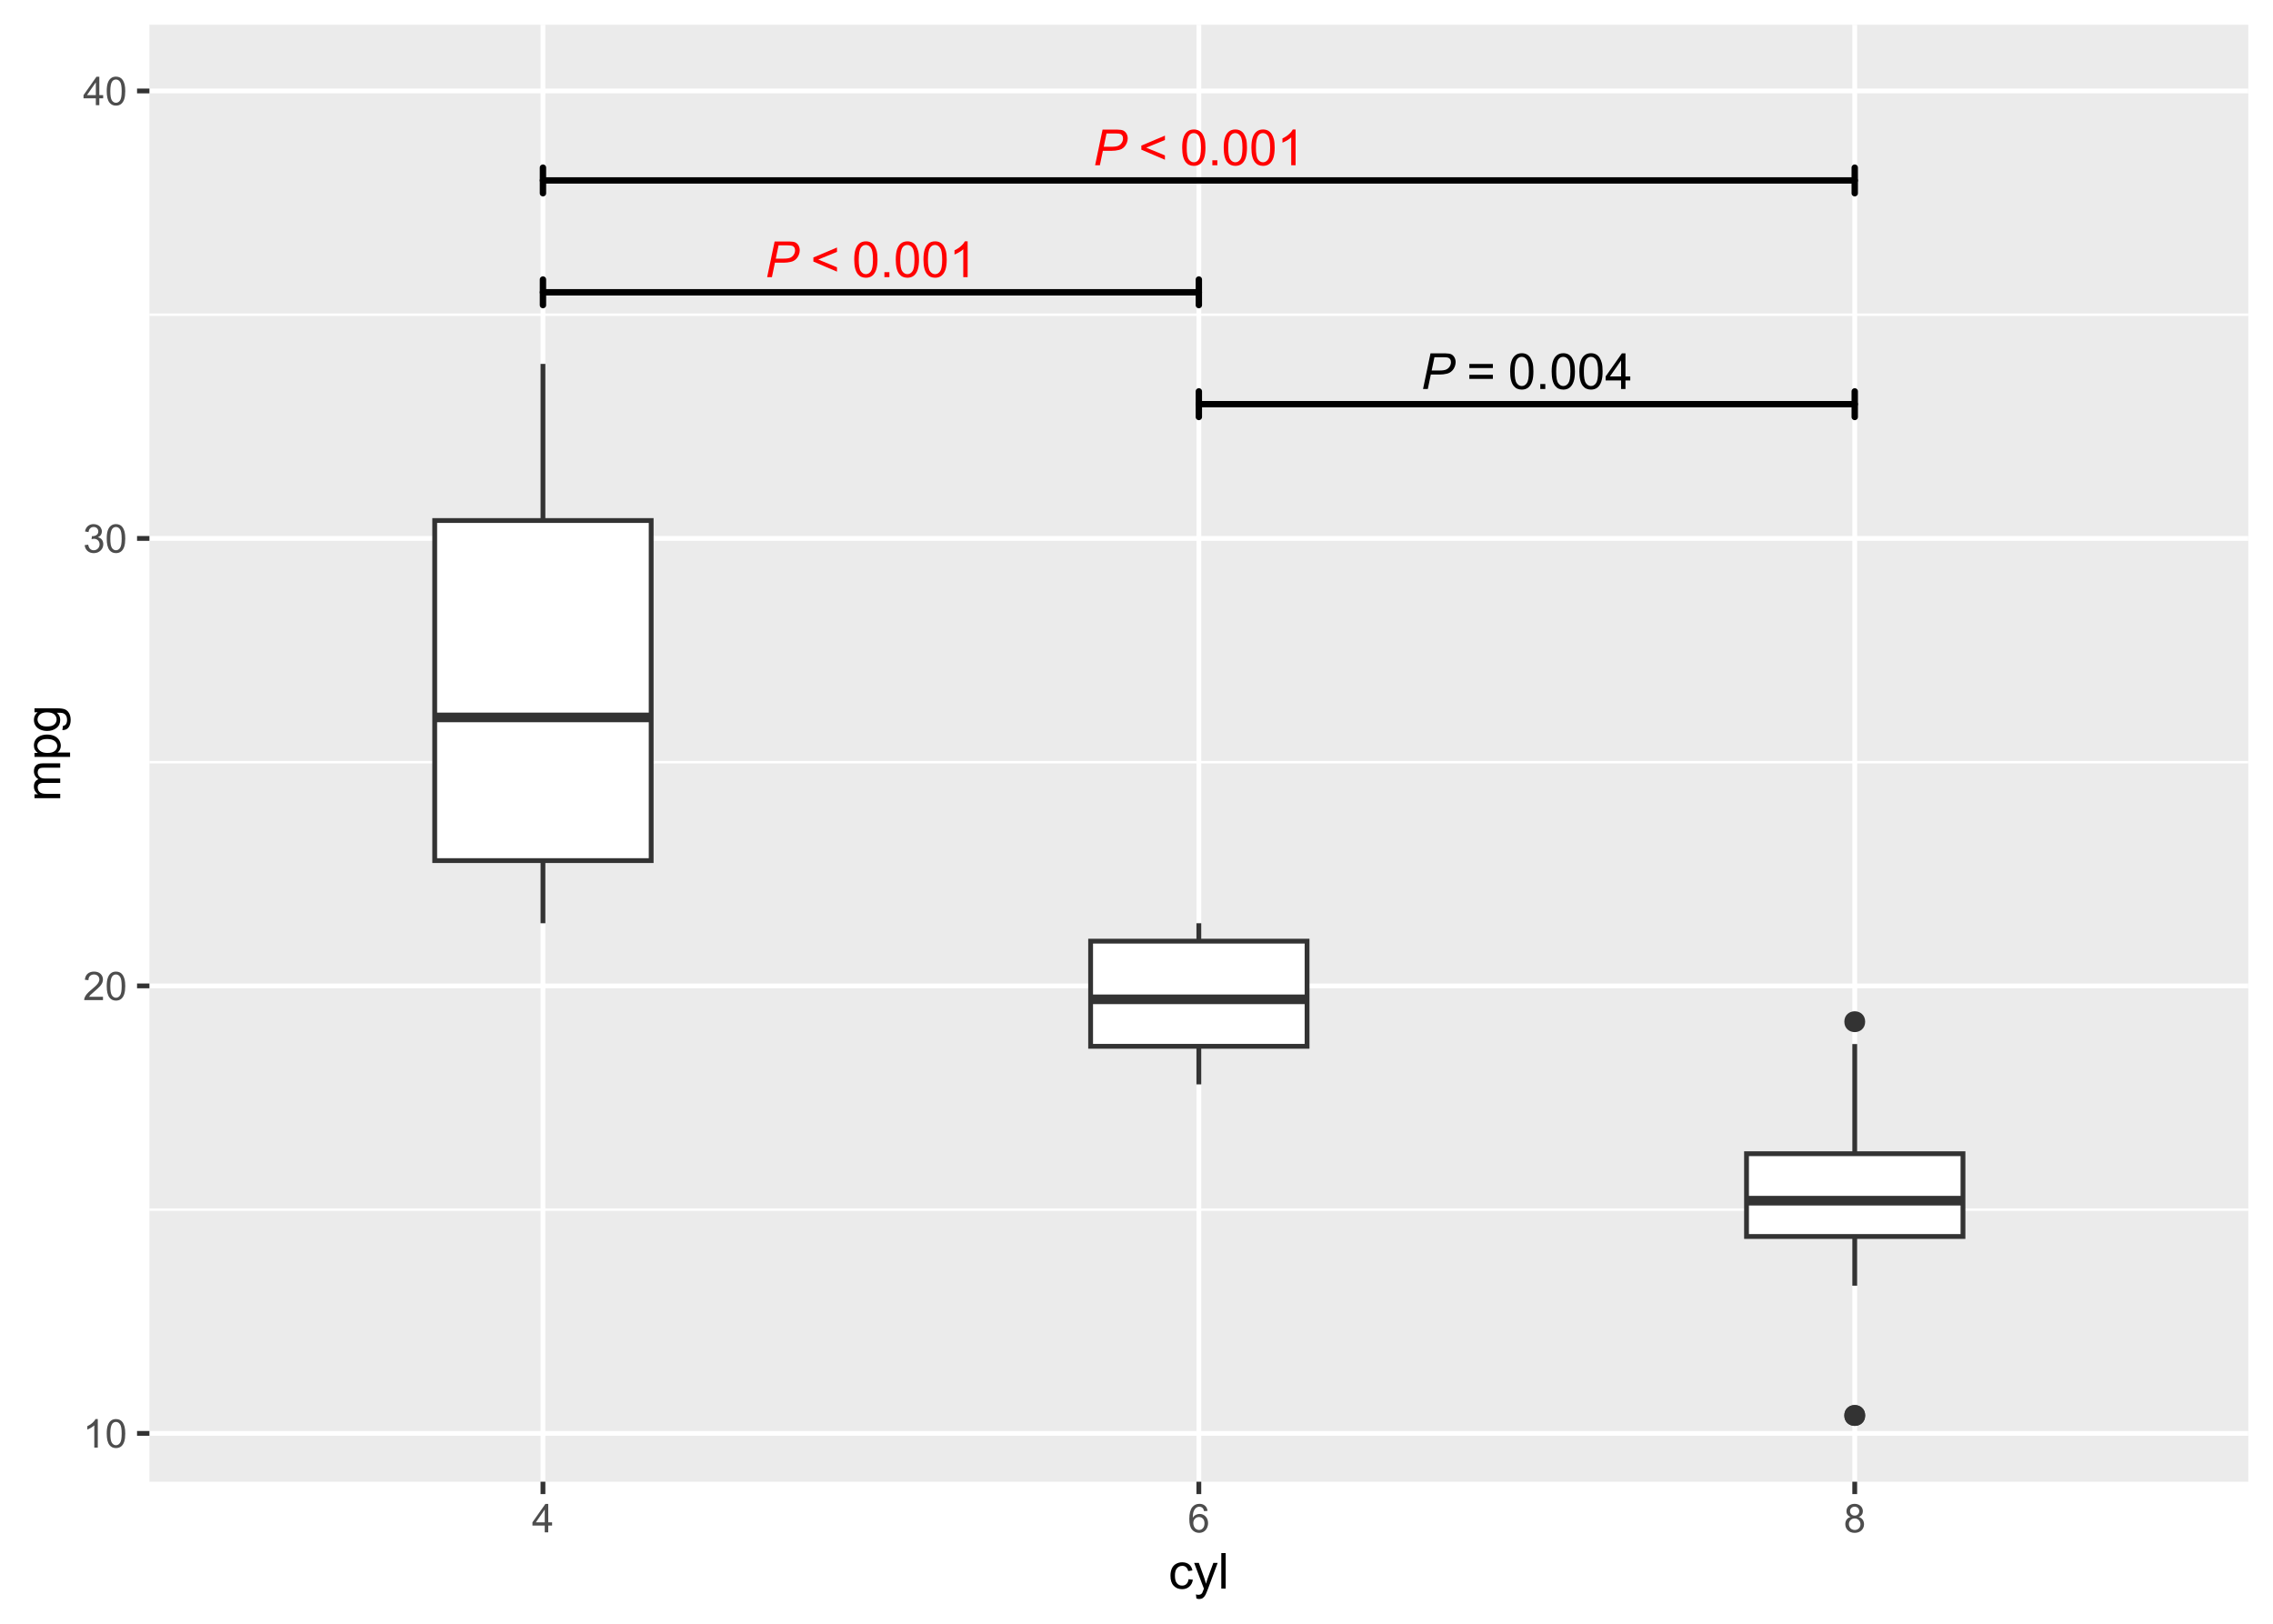
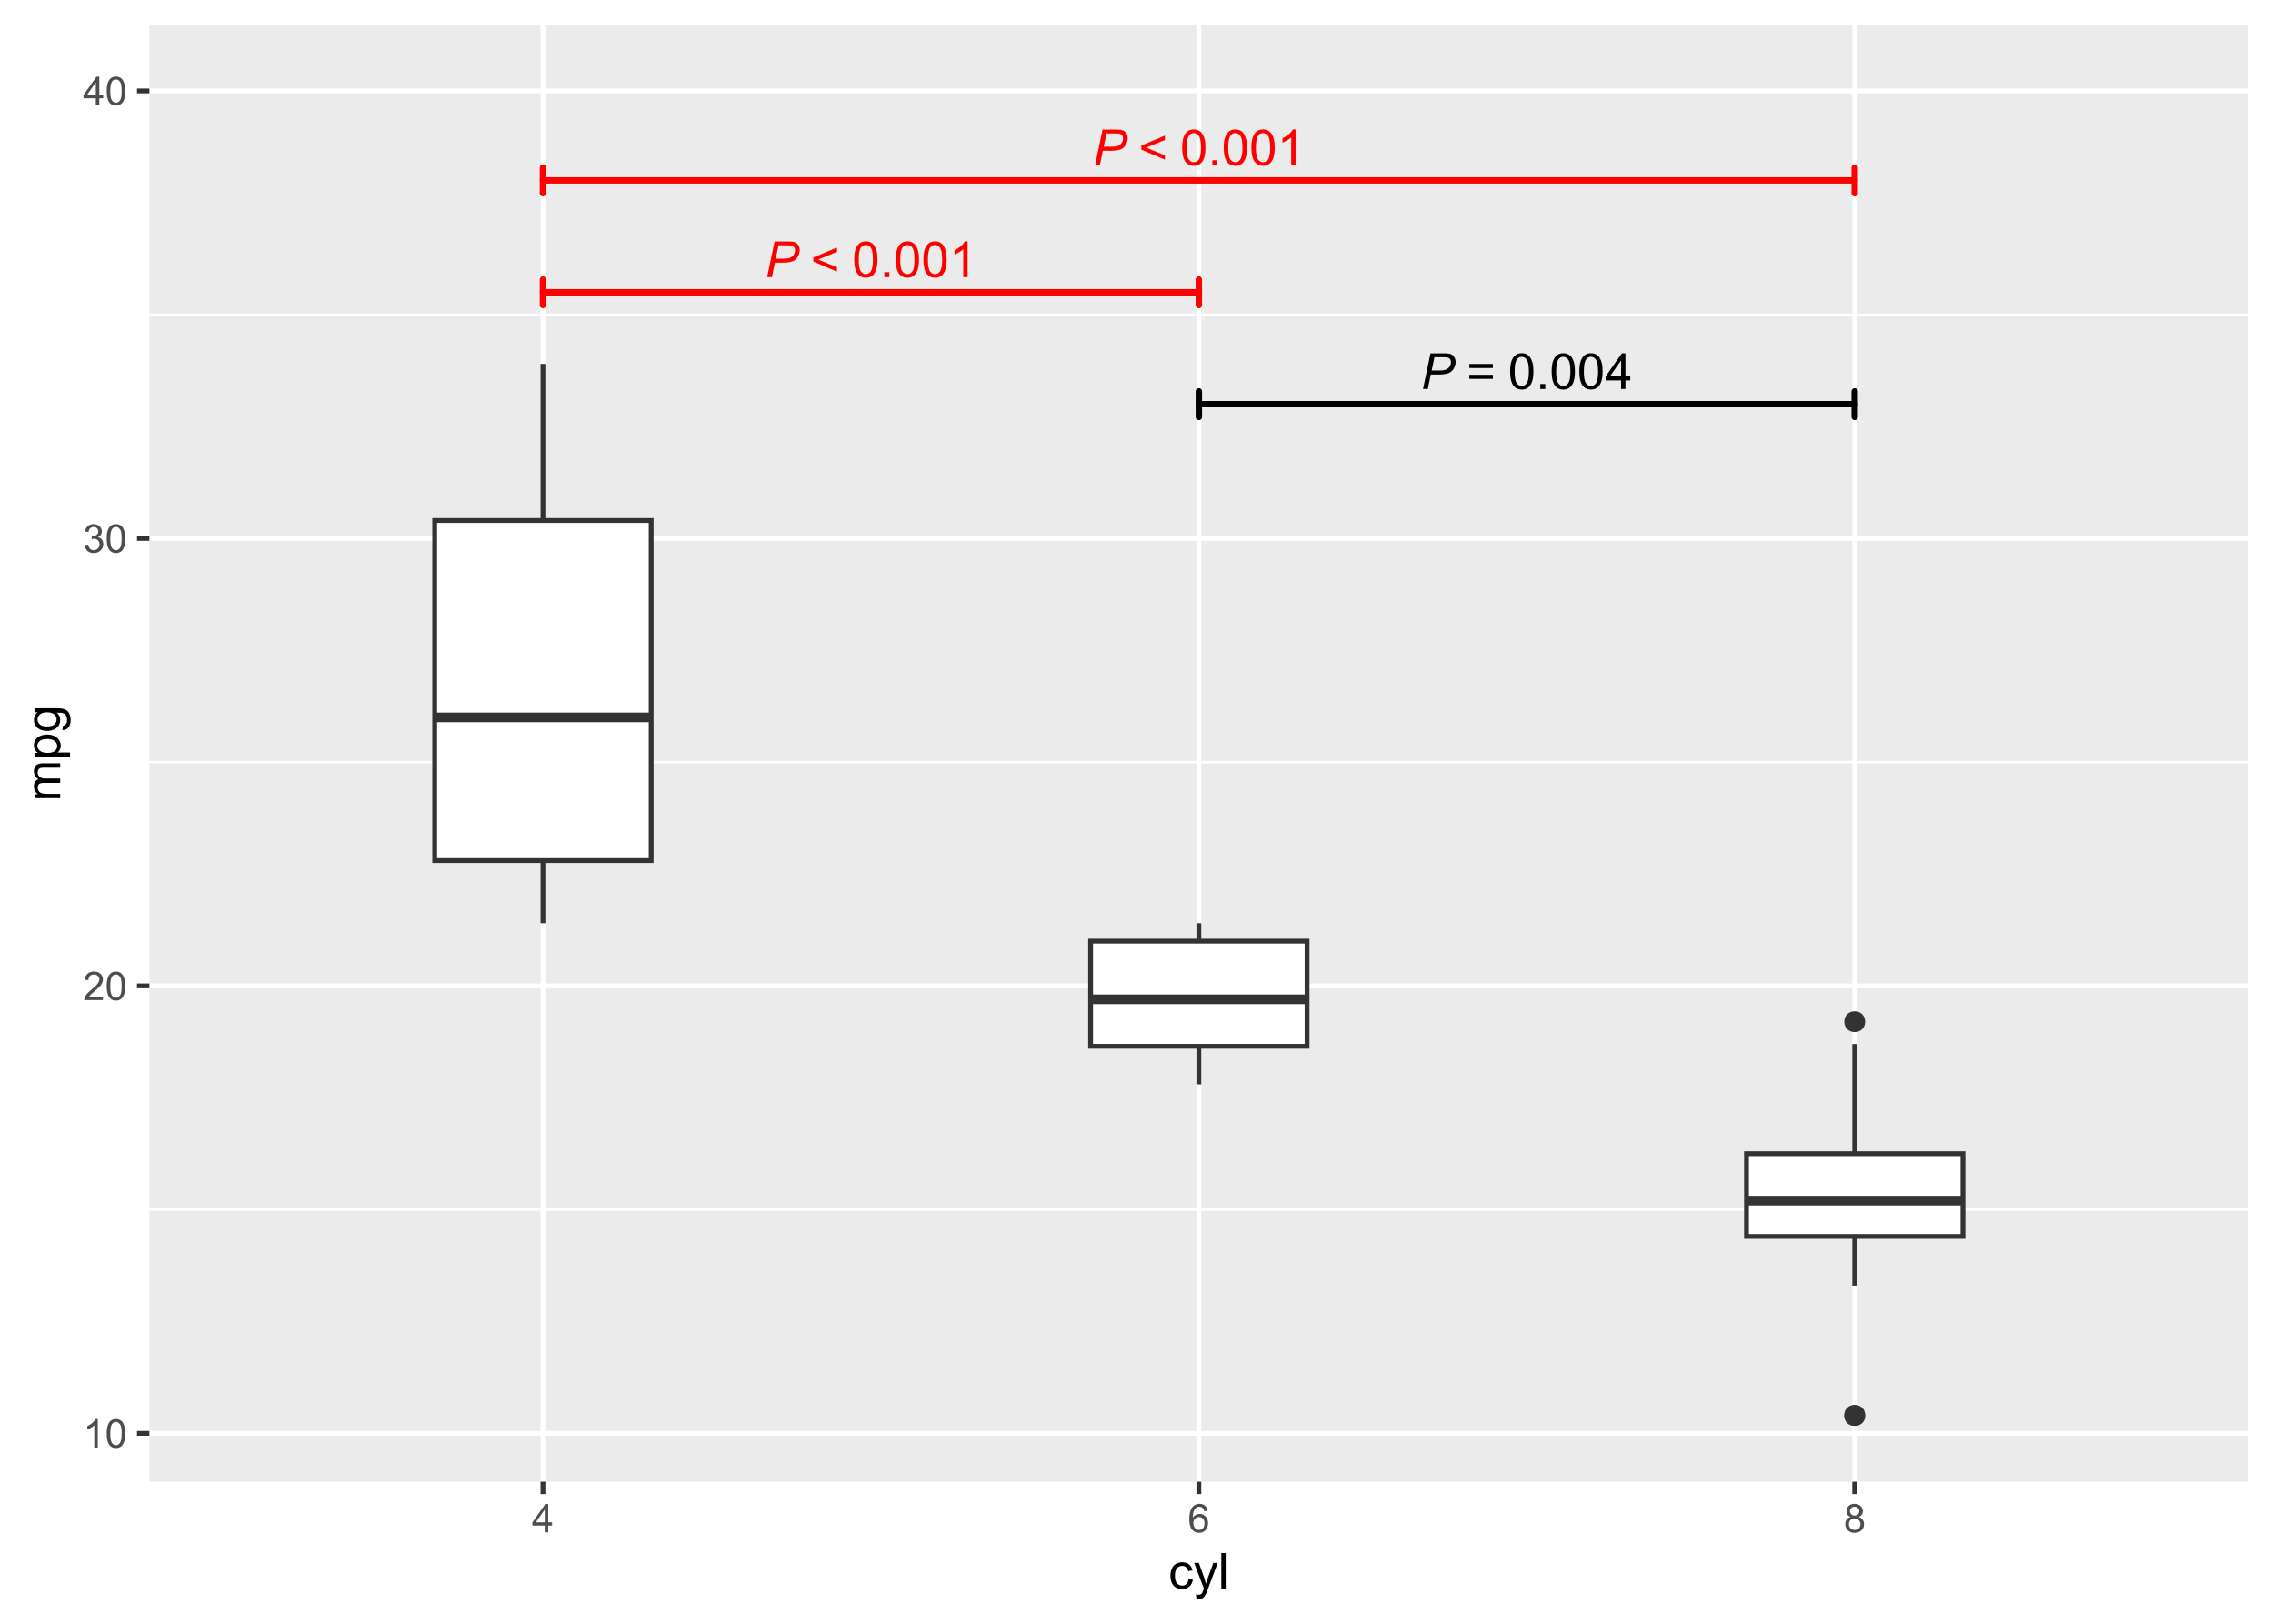
<svg xmlns="http://www.w3.org/2000/svg" xmlns:xlink="http://www.w3.org/1999/xlink" width="504pt" height="360pt" viewBox="0 0 504 360" version="1.1">
  <defs>
    <g>
      <symbol overflow="visible" id="glyph0-0">
        <path style="stroke:none;" d="M 1.379 0 L 1.379 -6.898 L 6.898 -6.898 L 6.898 0 Z M 1.551 -0.172 L 6.727 -0.172 L 6.727 -6.727 L 1.551 -6.727 Z M 1.551 -0.172 " />
      </symbol>
      <symbol overflow="visible" id="glyph0-1">
        <path style="stroke:none;" d="M 0.473 0 L 2.129 -7.902 L 5.43 -7.902 C 5.996 -7.898 6.422 -7.832 6.711 -7.703 C 6.992 -7.57 7.23 -7.348 7.422 -7.031 C 7.605 -6.711 7.699 -6.352 7.703 -5.961 C 7.699 -5.633 7.633 -5.301 7.504 -4.965 C 7.367 -4.621 7.199 -4.344 7 -4.129 C 6.793 -3.906 6.586 -3.742 6.383 -3.633 C 6.172 -3.52 5.949 -3.438 5.715 -3.387 C 5.203 -3.266 4.691 -3.203 4.176 -3.207 L 2.199 -3.207 L 1.531 0 Z M 2.387 -4.102 L 4.129 -4.102 C 4.801 -4.102 5.297 -4.172 5.613 -4.32 C 5.93 -4.461 6.184 -4.684 6.375 -4.984 C 6.566 -5.281 6.66 -5.598 6.664 -5.934 C 6.66 -6.191 6.609 -6.402 6.512 -6.566 C 6.406 -6.727 6.266 -6.848 6.086 -6.93 C 5.902 -7.004 5.551 -7.043 5.031 -7.047 L 3.004 -7.047 Z M 2.387 -4.102 " />
      </symbol>
      <symbol overflow="visible" id="glyph1-0">
        <path style="stroke:none;" d="M 0.555 0 L 0.555 -6.898 L 6.074 -6.898 L 6.074 0 Z M 0.727 -0.172 L 5.902 -0.172 L 5.902 -6.727 L 0.727 -6.727 Z M 0.727 -0.172 " />
      </symbol>
      <symbol overflow="visible" id="glyph1-1">
        <path style="stroke:none;" d="" />
      </symbol>
      <symbol overflow="visible" id="glyph2-0">
        <path style="stroke:none;" d="M 1.379 0 L 1.379 -6.898 L 6.898 -6.898 L 6.898 0 Z M 1.551 -0.172 L 6.727 -0.172 L 6.727 -6.727 L 1.551 -6.727 Z M 1.551 -0.172 " />
      </symbol>
      <symbol overflow="visible" id="glyph2-1">
        <path style="stroke:none;" d="M 0.605 -3.457 L 0.605 -4.359 L 5.836 -6.57 L 5.836 -5.605 L 1.688 -3.902 L 5.836 -2.184 L 5.836 -1.219 Z M 0.605 -3.457 " />
      </symbol>
      <symbol overflow="visible" id="glyph2-2">
        <path style="stroke:none;" d="M 0.457 -3.898 C 0.457 -4.828 0.551 -5.582 0.746 -6.152 C 0.934 -6.723 1.219 -7.16 1.602 -7.469 C 1.977 -7.777 2.457 -7.934 3.035 -7.934 C 3.457 -7.934 3.828 -7.848 4.148 -7.676 C 4.469 -7.504 4.73 -7.258 4.941 -6.938 C 5.145 -6.617 5.309 -6.227 5.434 -5.766 C 5.551 -5.305 5.613 -4.68 5.613 -3.898 C 5.613 -2.969 5.516 -2.223 5.324 -1.652 C 5.133 -1.082 4.848 -0.641 4.469 -0.332 C 4.09 -0.023 3.613 0.129 3.035 0.133 C 2.27 0.129 1.668 -0.141 1.238 -0.684 C 0.715 -1.34 0.457 -2.41 0.457 -3.898 Z M 1.457 -3.898 C 1.453 -2.598 1.605 -1.734 1.91 -1.309 C 2.215 -0.875 2.59 -0.66 3.035 -0.664 C 3.48 -0.66 3.852 -0.875 4.156 -1.309 C 4.457 -1.738 4.609 -2.602 4.613 -3.898 C 4.609 -5.195 4.457 -6.059 4.156 -6.488 C 3.852 -6.914 3.477 -7.129 3.023 -7.133 C 2.578 -7.129 2.223 -6.941 1.957 -6.566 C 1.621 -6.082 1.453 -5.191 1.457 -3.898 Z M 1.457 -3.898 " />
      </symbol>
      <symbol overflow="visible" id="glyph2-3">
        <path style="stroke:none;" d="M 1.004 0 L 1.004 -1.105 L 2.109 -1.105 L 2.109 0 Z M 1.004 0 " />
      </symbol>
      <symbol overflow="visible" id="glyph2-4">
        <path style="stroke:none;" d="M 4.113 0 L 3.145 0 L 3.145 -6.184 C 2.906 -5.957 2.598 -5.734 2.223 -5.512 C 1.84 -5.289 1.5 -5.121 1.203 -5.012 L 1.203 -5.949 C 1.742 -6.199 2.219 -6.508 2.625 -6.875 C 3.031 -7.234 3.316 -7.59 3.488 -7.934 L 4.113 -7.934 Z M 4.113 0 " />
      </symbol>
      <symbol overflow="visible" id="glyph2-5">
        <path style="stroke:none;" d="M 5.832 -4.648 L 0.613 -4.648 L 0.613 -5.551 L 5.832 -5.551 Z M 5.832 -2.246 L 0.613 -2.246 L 0.613 -3.152 L 5.832 -3.152 Z M 5.832 -2.246 " />
      </symbol>
      <symbol overflow="visible" id="glyph2-6">
        <path style="stroke:none;" d="M 3.57 0 L 3.57 -1.891 L 0.141 -1.891 L 0.141 -2.781 L 3.746 -7.902 L 4.539 -7.902 L 4.539 -2.781 L 5.605 -2.781 L 5.605 -1.891 L 4.539 -1.891 L 4.539 0 Z M 3.57 -2.781 L 3.57 -6.344 L 1.094 -2.781 Z M 3.57 -2.781 " />
      </symbol>
      <symbol overflow="visible" id="glyph3-0">
        <path style="stroke:none;" d="M 1.102 0 L 1.102 -5.5 L 5.5 -5.5 L 5.5 0 Z M 1.238 -0.137 L 5.363 -0.137 L 5.363 -5.363 L 1.238 -5.363 Z M 1.238 -0.137 " />
      </symbol>
      <symbol overflow="visible" id="glyph3-1">
        <path style="stroke:none;" d="M 3.277 0 L 2.504 0 L 2.504 -4.93 C 2.316 -4.75 2.074 -4.574 1.773 -4.395 C 1.469 -4.215 1.195 -4.082 0.957 -3.996 L 0.957 -4.742 C 1.387 -4.941 1.766 -5.188 2.09 -5.48 C 2.414 -5.77 2.645 -6.051 2.781 -6.324 L 3.277 -6.324 Z M 3.277 0 " />
      </symbol>
      <symbol overflow="visible" id="glyph3-2">
        <path style="stroke:none;" d="M 0.367 -3.105 C 0.363 -3.848 0.438 -4.445 0.594 -4.902 C 0.742 -5.355 0.973 -5.707 1.277 -5.953 C 1.578 -6.199 1.957 -6.32 2.418 -6.324 C 2.754 -6.32 3.051 -6.254 3.309 -6.121 C 3.562 -5.984 3.773 -5.789 3.938 -5.531 C 4.102 -5.273 4.23 -4.961 4.328 -4.594 C 4.422 -4.227 4.469 -3.73 4.473 -3.105 C 4.469 -2.367 4.395 -1.77 4.242 -1.316 C 4.09 -0.859 3.863 -0.508 3.562 -0.262 C 3.258 -0.016 2.875 0.105 2.418 0.109 C 1.809 0.105 1.332 -0.109 0.988 -0.547 C 0.57 -1.066 0.363 -1.922 0.367 -3.105 Z M 1.16 -3.105 C 1.16 -2.07 1.281 -1.379 1.523 -1.039 C 1.766 -0.695 2.062 -0.527 2.418 -0.527 C 2.773 -0.527 3.074 -0.699 3.316 -1.043 C 3.559 -1.387 3.68 -2.074 3.68 -3.105 C 3.68 -4.145 3.559 -4.832 3.316 -5.172 C 3.074 -5.512 2.77 -5.684 2.41 -5.684 C 2.051 -5.684 1.77 -5.531 1.559 -5.234 C 1.293 -4.844 1.16 -4.137 1.16 -3.105 Z M 1.16 -3.105 " />
      </symbol>
      <symbol overflow="visible" id="glyph3-3">
        <path style="stroke:none;" d="M 4.43 -0.742 L 4.43 0 L 0.266 0 C 0.258 -0.188 0.289 -0.367 0.355 -0.539 C 0.461 -0.82 0.629 -1.098 0.863 -1.375 C 1.094 -1.648 1.434 -1.965 1.879 -2.328 C 2.562 -2.887 3.023 -3.332 3.266 -3.664 C 3.5 -3.988 3.621 -4.301 3.625 -4.594 C 3.621 -4.898 3.512 -5.156 3.297 -5.367 C 3.074 -5.578 2.789 -5.684 2.441 -5.684 C 2.066 -5.684 1.77 -5.57 1.547 -5.348 C 1.32 -5.125 1.207 -4.816 1.207 -4.422 L 0.414 -4.504 C 0.465 -5.094 0.668 -5.543 1.027 -5.855 C 1.379 -6.164 1.855 -6.32 2.457 -6.324 C 3.059 -6.32 3.539 -6.152 3.891 -5.82 C 4.242 -5.484 4.418 -5.07 4.422 -4.578 C 4.418 -4.32 4.367 -4.074 4.266 -3.832 C 4.164 -3.59 3.992 -3.332 3.754 -3.062 C 3.512 -2.793 3.113 -2.426 2.562 -1.957 C 2.094 -1.566 1.797 -1.301 1.664 -1.16 C 1.531 -1.02 1.422 -0.879 1.34 -0.742 Z M 4.43 -0.742 " />
      </symbol>
      <symbol overflow="visible" id="glyph3-4">
        <path style="stroke:none;" d="M 0.371 -1.664 L 1.145 -1.766 C 1.23 -1.324 1.383 -1.008 1.598 -0.816 C 1.809 -0.621 2.066 -0.527 2.375 -0.527 C 2.734 -0.527 3.043 -0.652 3.297 -0.906 C 3.547 -1.156 3.672 -1.469 3.676 -1.844 C 3.672 -2.195 3.555 -2.488 3.324 -2.719 C 3.09 -2.949 2.797 -3.062 2.441 -3.066 C 2.293 -3.062 2.109 -3.035 1.895 -2.98 L 1.98 -3.66 C 2.031 -3.652 2.07 -3.648 2.105 -3.652 C 2.434 -3.648 2.73 -3.734 2.996 -3.91 C 3.254 -4.078 3.387 -4.344 3.391 -4.703 C 3.387 -4.984 3.289 -5.219 3.102 -5.406 C 2.906 -5.59 2.66 -5.684 2.359 -5.688 C 2.055 -5.684 1.805 -5.59 1.605 -5.402 C 1.402 -5.215 1.273 -4.93 1.219 -4.555 L 0.445 -4.691 C 0.539 -5.207 0.754 -5.609 1.09 -5.895 C 1.426 -6.18 1.844 -6.32 2.344 -6.324 C 2.688 -6.32 3.004 -6.246 3.293 -6.102 C 3.582 -5.953 3.801 -5.754 3.953 -5.5 C 4.105 -5.242 4.184 -4.973 4.184 -4.688 C 4.184 -4.414 4.109 -4.164 3.965 -3.945 C 3.816 -3.719 3.602 -3.543 3.316 -3.41 C 3.688 -3.324 3.977 -3.145 4.184 -2.875 C 4.391 -2.602 4.492 -2.262 4.496 -1.859 C 4.492 -1.305 4.293 -0.84 3.895 -0.461 C 3.492 -0.078 2.984 0.109 2.371 0.113 C 1.816 0.109 1.355 -0.051 0.992 -0.379 C 0.625 -0.707 0.418 -1.137 0.371 -1.664 Z M 0.371 -1.664 " />
      </symbol>
      <symbol overflow="visible" id="glyph3-5">
        <path style="stroke:none;" d="M 2.844 0 L 2.844 -1.508 L 0.113 -1.508 L 0.113 -2.219 L 2.988 -6.301 L 3.617 -6.301 L 3.617 -2.219 L 4.469 -2.219 L 4.469 -1.508 L 3.617 -1.508 L 3.617 0 Z M 2.844 -2.219 L 2.844 -5.059 L 0.871 -2.219 Z M 2.844 -2.219 " />
      </symbol>
      <symbol overflow="visible" id="glyph3-6">
        <path style="stroke:none;" d="M 4.379 -4.758 L 3.609 -4.695 C 3.539 -4.996 3.441 -5.219 3.316 -5.359 C 3.105 -5.574 2.848 -5.684 2.543 -5.688 C 2.297 -5.684 2.078 -5.617 1.895 -5.484 C 1.648 -5.305 1.457 -5.043 1.32 -4.703 C 1.176 -4.363 1.105 -3.879 1.102 -3.25 C 1.285 -3.531 1.512 -3.742 1.781 -3.879 C 2.051 -4.016 2.332 -4.082 2.629 -4.086 C 3.141 -4.082 3.578 -3.895 3.945 -3.516 C 4.305 -3.137 4.488 -2.645 4.492 -2.047 C 4.488 -1.648 4.402 -1.281 4.234 -0.941 C 4.062 -0.602 3.828 -0.34 3.531 -0.16 C 3.23 0.02 2.895 0.105 2.52 0.109 C 1.871 0.105 1.344 -0.129 0.941 -0.602 C 0.531 -1.074 0.328 -1.855 0.332 -2.949 C 0.328 -4.16 0.551 -5.047 1.004 -5.602 C 1.395 -6.082 1.926 -6.32 2.59 -6.324 C 3.086 -6.32 3.492 -6.184 3.809 -5.906 C 4.125 -5.629 4.312 -5.246 4.379 -4.758 Z M 1.219 -2.039 C 1.219 -1.773 1.273 -1.516 1.387 -1.273 C 1.5 -1.027 1.66 -0.844 1.863 -0.719 C 2.066 -0.59 2.277 -0.527 2.504 -0.527 C 2.828 -0.527 3.109 -0.656 3.348 -0.922 C 3.578 -1.184 3.695 -1.543 3.699 -2 C 3.695 -2.43 3.582 -2.773 3.352 -3.027 C 3.117 -3.273 2.824 -3.398 2.477 -3.402 C 2.121 -3.398 1.824 -3.273 1.582 -3.027 C 1.34 -2.773 1.219 -2.445 1.219 -2.039 Z M 1.219 -2.039 " />
      </symbol>
      <symbol overflow="visible" id="glyph3-7">
        <path style="stroke:none;" d="M 1.555 -3.418 C 1.23 -3.531 0.992 -3.699 0.84 -3.918 C 0.684 -4.133 0.609 -4.395 0.609 -4.699 C 0.609 -5.156 0.773 -5.539 1.102 -5.855 C 1.43 -6.164 1.867 -6.32 2.418 -6.324 C 2.969 -6.32 3.41 -6.16 3.746 -5.844 C 4.078 -5.523 4.246 -5.137 4.25 -4.68 C 4.246 -4.387 4.172 -4.133 4.02 -3.918 C 3.863 -3.699 3.629 -3.531 3.32 -3.418 C 3.707 -3.285 4 -3.082 4.203 -2.805 C 4.402 -2.52 4.504 -2.184 4.508 -1.801 C 4.504 -1.258 4.312 -0.805 3.934 -0.441 C 3.551 -0.074 3.051 0.105 2.434 0.109 C 1.809 0.105 1.309 -0.074 0.926 -0.441 C 0.543 -0.809 0.352 -1.27 0.355 -1.82 C 0.352 -2.23 0.457 -2.574 0.668 -2.852 C 0.875 -3.125 1.168 -3.312 1.555 -3.418 Z M 1.402 -4.727 C 1.398 -4.426 1.496 -4.184 1.688 -3.996 C 1.879 -3.805 2.129 -3.707 2.438 -3.711 C 2.734 -3.707 2.977 -3.801 3.168 -3.992 C 3.355 -4.176 3.449 -4.406 3.453 -4.684 C 3.449 -4.965 3.352 -5.203 3.16 -5.398 C 2.961 -5.586 2.719 -5.684 2.43 -5.688 C 2.129 -5.684 1.883 -5.59 1.691 -5.402 C 1.496 -5.215 1.398 -4.988 1.402 -4.727 Z M 1.152 -1.816 C 1.148 -1.598 1.199 -1.383 1.309 -1.176 C 1.41 -0.969 1.566 -0.809 1.773 -0.695 C 1.98 -0.582 2.203 -0.527 2.441 -0.527 C 2.809 -0.527 3.113 -0.645 3.355 -0.883 C 3.594 -1.121 3.715 -1.426 3.719 -1.793 C 3.715 -2.164 3.59 -2.469 3.344 -2.715 C 3.094 -2.957 2.785 -3.082 2.414 -3.082 C 2.051 -3.082 1.75 -2.961 1.512 -2.719 C 1.27 -2.477 1.148 -2.176 1.152 -1.816 Z M 1.152 -1.816 " />
      </symbol>
      <symbol overflow="visible" id="glyph4-0">
        <path style="stroke:none;" d="M 1.375 0 L 1.375 -6.875 L 6.875 -6.875 L 6.875 0 Z M 1.547 -0.172 L 6.703 -0.172 L 6.703 -6.703 L 1.547 -6.703 Z M 1.547 -0.172 " />
      </symbol>
      <symbol overflow="visible" id="glyph4-1">
        <path style="stroke:none;" d="M 4.445 -2.09 L 5.398 -1.965 C 5.289 -1.309 5.023 -0.797 4.598 -0.426 C 4.168 -0.055 3.645 0.129 3.023 0.129 C 2.242 0.129 1.613 -0.125 1.141 -0.637 C 0.664 -1.145 0.426 -1.875 0.43 -2.832 C 0.426 -3.441 0.527 -3.98 0.734 -4.445 C 0.938 -4.906 1.25 -5.254 1.668 -5.484 C 2.082 -5.715 2.535 -5.828 3.031 -5.832 C 3.645 -5.828 4.152 -5.672 4.547 -5.363 C 4.941 -5.047 5.191 -4.602 5.305 -4.027 L 4.367 -3.883 C 4.273 -4.262 4.117 -4.551 3.891 -4.746 C 3.664 -4.941 3.387 -5.039 3.066 -5.039 C 2.574 -5.039 2.18 -4.863 1.879 -4.516 C 1.57 -4.164 1.418 -3.613 1.422 -2.859 C 1.418 -2.09 1.566 -1.531 1.863 -1.184 C 2.156 -0.836 2.539 -0.66 3.012 -0.664 C 3.391 -0.66 3.707 -0.777 3.961 -1.012 C 4.215 -1.242 4.375 -1.602 4.445 -2.09 Z M 4.445 -2.09 " />
      </symbol>
      <symbol overflow="visible" id="glyph4-2">
        <path style="stroke:none;" d="M 0.684 2.195 L 0.574 1.289 C 0.785 1.344 0.969 1.371 1.129 1.375 C 1.34 1.371 1.512 1.336 1.641 1.266 C 1.77 1.195 1.875 1.094 1.961 0.969 C 2.02 0.867 2.117 0.629 2.258 0.246 C 2.27 0.191 2.301 0.113 2.344 0.012 L 0.176 -5.703 L 1.219 -5.703 L 2.406 -2.402 C 2.559 -1.98 2.695 -1.539 2.82 -1.078 C 2.926 -1.523 3.059 -1.957 3.219 -2.379 L 4.438 -5.703 L 5.402 -5.703 L 3.234 0.098 C 3 0.719 2.816 1.148 2.691 1.391 C 2.516 1.703 2.32 1.938 2.098 2.09 C 1.875 2.238 1.609 2.312 1.305 2.316 C 1.117 2.312 0.91 2.273 0.684 2.195 Z M 0.684 2.195 " />
      </symbol>
      <symbol overflow="visible" id="glyph4-3">
        <path style="stroke:none;" d="M 0.703 0 L 0.703 -7.875 L 1.672 -7.875 L 1.672 0 Z M 0.703 0 " />
      </symbol>
      <symbol overflow="visible" id="glyph5-0">
        <path style="stroke:none;" d="M 0 -1.375 L -6.875 -1.375 L -6.875 -6.875 L 0 -6.875 Z M -0.172 -1.547 L -0.172 -6.703 L -6.703 -6.703 L -6.703 -1.547 Z M -0.172 -1.547 " />
      </symbol>
      <symbol overflow="visible" id="glyph5-1">
        <path style="stroke:none;" d="M 0 -0.727 L -5.703 -0.727 L -5.703 -1.59 L -4.902 -1.59 C -5.18 -1.766 -5.406 -2.004 -5.578 -2.305 C -5.746 -2.598 -5.828 -2.938 -5.832 -3.32 C -5.828 -3.738 -5.742 -4.086 -5.566 -4.359 C -5.391 -4.629 -5.145 -4.816 -4.836 -4.93 C -5.496 -5.379 -5.828 -5.969 -5.832 -6.691 C -5.828 -7.254 -5.672 -7.688 -5.363 -7.996 C -5.047 -8.297 -4.566 -8.449 -3.914 -8.453 L 0 -8.453 L 0 -7.492 L -3.594 -7.492 C -3.977 -7.488 -4.254 -7.457 -4.426 -7.398 C -4.594 -7.332 -4.734 -7.219 -4.84 -7.059 C -4.941 -6.891 -4.992 -6.695 -4.996 -6.477 C -4.992 -6.07 -4.859 -5.738 -4.594 -5.477 C -4.328 -5.211 -3.898 -5.078 -3.312 -5.082 L 0 -5.082 L 0 -4.113 L -3.707 -4.113 C -4.133 -4.113 -4.453 -4.031 -4.672 -3.875 C -4.883 -3.715 -4.992 -3.461 -4.996 -3.105 C -4.992 -2.832 -4.922 -2.578 -4.781 -2.348 C -4.637 -2.117 -4.426 -1.949 -4.152 -1.848 C -3.875 -1.738 -3.477 -1.688 -2.961 -1.691 L 0 -1.691 Z M 0 -0.727 " />
      </symbol>
      <symbol overflow="visible" id="glyph5-2">
        <path style="stroke:none;" d="M 2.188 -0.727 L -5.703 -0.727 L -5.703 -1.605 L -4.961 -1.605 C -5.25 -1.812 -5.469 -2.047 -5.613 -2.309 C -5.758 -2.57 -5.828 -2.887 -5.832 -3.262 C -5.828 -3.746 -5.703 -4.176 -5.457 -4.551 C -5.203 -4.922 -4.852 -5.203 -4.395 -5.391 C -3.938 -5.578 -3.438 -5.672 -2.895 -5.676 C -2.309 -5.672 -1.781 -5.566 -1.316 -5.359 C -0.848 -5.148 -0.488 -4.844 -0.242 -4.449 C 0.008 -4.047 0.129 -3.629 0.129 -3.191 C 0.129 -2.867 0.062 -2.578 -0.074 -2.32 C -0.207 -2.062 -0.379 -1.852 -0.59 -1.691 L 2.188 -1.691 Z M -2.82 -1.602 C -2.082 -1.598 -1.539 -1.746 -1.191 -2.047 C -0.836 -2.34 -0.66 -2.699 -0.664 -3.125 C -0.66 -3.551 -0.844 -3.918 -1.211 -4.227 C -1.574 -4.531 -2.137 -4.688 -2.898 -4.688 C -3.625 -4.688 -4.168 -4.535 -4.531 -4.238 C -4.891 -3.938 -5.074 -3.582 -5.074 -3.168 C -5.074 -2.754 -4.879 -2.391 -4.496 -2.074 C -4.109 -1.758 -3.551 -1.598 -2.82 -1.602 Z M -2.82 -1.602 " />
      </symbol>
      <symbol overflow="visible" id="glyph5-3">
        <path style="stroke:none;" d="M 0.473 -0.547 L 0.613 -1.488 C 0.898 -1.527 1.109 -1.637 1.246 -1.816 C 1.422 -2.055 1.512 -2.379 1.516 -2.797 C 1.512 -3.242 1.422 -3.59 1.246 -3.832 C 1.062 -4.074 0.812 -4.238 0.496 -4.328 C 0.297 -4.379 -0.113 -4.402 -0.746 -4.398 C -0.246 -3.973 0 -3.445 0 -2.82 C 0 -2.031 -0.281 -1.426 -0.848 -1 C -1.41 -0.566 -2.09 -0.352 -2.883 -0.355 C -3.426 -0.352 -3.926 -0.449 -4.391 -0.648 C -4.848 -0.844 -5.203 -1.129 -5.457 -1.504 C -5.703 -1.875 -5.828 -2.316 -5.832 -2.824 C -5.828 -3.496 -5.559 -4.051 -5.016 -4.492 L -5.703 -4.492 L -5.703 -5.383 L -0.773 -5.383 C 0.113 -5.379 0.742 -5.289 1.113 -5.109 C 1.484 -4.93 1.777 -4.641 1.992 -4.25 C 2.207 -3.855 2.312 -3.375 2.316 -2.805 C 2.312 -2.121 2.16 -1.57 1.855 -1.152 C 1.547 -0.734 1.086 -0.531 0.473 -0.547 Z M -2.953 -1.348 C -2.203 -1.348 -1.656 -1.496 -1.316 -1.793 C -0.969 -2.09 -0.797 -2.461 -0.801 -2.91 C -0.797 -3.352 -0.969 -3.723 -1.312 -4.027 C -1.652 -4.324 -2.188 -4.477 -2.922 -4.48 C -3.617 -4.477 -4.145 -4.32 -4.5 -4.016 C -4.852 -3.703 -5.027 -3.332 -5.031 -2.895 C -5.027 -2.465 -4.852 -2.098 -4.508 -1.797 C -4.156 -1.496 -3.641 -1.348 -2.953 -1.348 Z M -2.953 -1.348 " />
      </symbol>
    </g>
    <clipPath id="clip1">
      <path d="M 33.129 5.48 L 498.523 5.48 L 498.523 328.512 L 33.129 328.512 Z M 33.129 5.48 " />
    </clipPath>
    <clipPath id="clip2">
      <path d="M 33.129 267 L 498.523 267 L 498.523 269 L 33.129 269 Z M 33.129 267 " />
    </clipPath>
    <clipPath id="clip3">
      <path d="M 33.129 168 L 498.523 168 L 498.523 170 L 33.129 170 Z M 33.129 168 " />
    </clipPath>
    <clipPath id="clip4">
      <path d="M 33.129 69 L 498.523 69 L 498.523 71 L 33.129 71 Z M 33.129 69 " />
    </clipPath>
    <clipPath id="clip5">
      <path d="M 33.129 317 L 498.523 317 L 498.523 319 L 33.129 319 Z M 33.129 317 " />
    </clipPath>
    <clipPath id="clip6">
      <path d="M 33.129 218 L 498.523 218 L 498.523 220 L 33.129 220 Z M 33.129 218 " />
    </clipPath>
    <clipPath id="clip7">
      <path d="M 33.129 118 L 498.523 118 L 498.523 120 L 33.129 120 Z M 33.129 118 " />
    </clipPath>
    <clipPath id="clip8">
      <path d="M 33.129 19 L 498.523 19 L 498.523 21 L 33.129 21 Z M 33.129 19 " />
    </clipPath>
    <clipPath id="clip9">
      <path d="M 119 5.48 L 121 5.48 L 121 328.512 L 119 328.512 Z M 119 5.48 " />
    </clipPath>
    <clipPath id="clip10">
      <path d="M 265 5.48 L 267 5.48 L 267 328.512 L 265 328.512 Z M 265 5.48 " />
    </clipPath>
    <clipPath id="clip11">
      <path d="M 410 5.48 L 412 5.48 L 412 328.512 L 410 328.512 Z M 410 5.48 " />
    </clipPath>
  </defs>
  <g id="surface79">
    <rect x="0" y="0" width="504" height="360" style="fill:rgb(100%,100%,100%);fill-opacity:1;stroke:none;" />
    <rect x="0" y="0" width="504" height="360" style="fill:rgb(100%,100%,100%);fill-opacity:1;stroke:none;" />
    <path style="fill:none;stroke-width:1.067;stroke-linecap:round;stroke-linejoin:round;stroke:rgb(100%,100%,100%);stroke-opacity:1;stroke-miterlimit:10;" d="M 0 360 L 504 360 L 504 0 L 0 0 Z M 0 360 " />
    <g clip-path="url(#clip1)" clip-rule="nonzero">
      <path style=" stroke:none;fill-rule:nonzero;fill:rgb(92.157%,92.157%,92.157%);fill-opacity:1;" d="M 33.129 328.508 L 498.523 328.508 L 498.523 5.477 L 33.129 5.477 Z M 33.129 328.508 " />
    </g>
    <g clip-path="url(#clip2)" clip-rule="nonzero">
      <path style="fill:none;stroke-width:0.533;stroke-linecap:butt;stroke-linejoin:round;stroke:rgb(100%,100%,100%);stroke-opacity:1;stroke-miterlimit:10;" d="M 33.129 268.188 L 498.52 268.188 " />
    </g>
    <g clip-path="url(#clip3)" clip-rule="nonzero">
      <path style="fill:none;stroke-width:0.533;stroke-linecap:butt;stroke-linejoin:round;stroke:rgb(100%,100%,100%);stroke-opacity:1;stroke-miterlimit:10;" d="M 33.129 168.98 L 498.52 168.98 " />
    </g>
    <g clip-path="url(#clip4)" clip-rule="nonzero">
      <path style="fill:none;stroke-width:0.533;stroke-linecap:butt;stroke-linejoin:round;stroke:rgb(100%,100%,100%);stroke-opacity:1;stroke-miterlimit:10;" d="M 33.129 69.77 L 498.52 69.77 " />
    </g>
    <g clip-path="url(#clip5)" clip-rule="nonzero">
      <path style="fill:none;stroke-width:1.067;stroke-linecap:butt;stroke-linejoin:round;stroke:rgb(100%,100%,100%);stroke-opacity:1;stroke-miterlimit:10;" d="M 33.129 317.793 L 498.52 317.793 " />
    </g>
    <g clip-path="url(#clip6)" clip-rule="nonzero">
      <path style="fill:none;stroke-width:1.067;stroke-linecap:butt;stroke-linejoin:round;stroke:rgb(100%,100%,100%);stroke-opacity:1;stroke-miterlimit:10;" d="M 33.129 218.582 L 498.52 218.582 " />
    </g>
    <g clip-path="url(#clip7)" clip-rule="nonzero">
      <path style="fill:none;stroke-width:1.067;stroke-linecap:butt;stroke-linejoin:round;stroke:rgb(100%,100%,100%);stroke-opacity:1;stroke-miterlimit:10;" d="M 33.129 119.375 L 498.52 119.375 " />
    </g>
    <g clip-path="url(#clip8)" clip-rule="nonzero">
      <path style="fill:none;stroke-width:1.067;stroke-linecap:butt;stroke-linejoin:round;stroke:rgb(100%,100%,100%);stroke-opacity:1;stroke-miterlimit:10;" d="M 33.129 20.164 L 498.52 20.164 " />
    </g>
    <g clip-path="url(#clip9)" clip-rule="nonzero">
      <path style="fill:none;stroke-width:1.067;stroke-linecap:butt;stroke-linejoin:round;stroke:rgb(100%,100%,100%);stroke-opacity:1;stroke-miterlimit:10;" d="M 120.391 328.508 L 120.391 5.48 " />
    </g>
    <g clip-path="url(#clip10)" clip-rule="nonzero">
      <path style="fill:none;stroke-width:1.067;stroke-linecap:butt;stroke-linejoin:round;stroke:rgb(100%,100%,100%);stroke-opacity:1;stroke-miterlimit:10;" d="M 265.824 328.508 L 265.824 5.48 " />
    </g>
    <g clip-path="url(#clip11)" clip-rule="nonzero">
      <path style="fill:none;stroke-width:1.067;stroke-linecap:butt;stroke-linejoin:round;stroke:rgb(100%,100%,100%);stroke-opacity:1;stroke-miterlimit:10;" d="M 411.258 328.508 L 411.258 5.48 " />
    </g>
    <path style="fill:none;stroke-width:1.067;stroke-linecap:butt;stroke-linejoin:round;stroke:rgb(20%,20%,20%);stroke-opacity:1;stroke-miterlimit:10;" d="M 120.391 115.406 L 120.391 80.68 " />
    <path style="fill:none;stroke-width:1.067;stroke-linecap:butt;stroke-linejoin:round;stroke:rgb(20%,20%,20%);stroke-opacity:1;stroke-miterlimit:10;" d="M 120.391 190.805 L 120.391 204.695 " />
    <path style="fill-rule:nonzero;fill:rgb(100%,100%,100%);fill-opacity:1;stroke-width:1.067;stroke-linecap:butt;stroke-linejoin:miter;stroke:rgb(20%,20%,20%);stroke-opacity:1;stroke-miterlimit:10;" d="M 96.391 115.406 L 96.391 190.805 L 144.387 190.805 L 144.387 115.406 Z M 96.391 115.406 " />
    <path style="fill:none;stroke-width:2.134;stroke-linecap:butt;stroke-linejoin:miter;stroke:rgb(20%,20%,20%);stroke-opacity:1;stroke-miterlimit:10;" d="M 96.391 159.059 L 144.387 159.059 " />
    <path style="fill:none;stroke-width:1.067;stroke-linecap:butt;stroke-linejoin:round;stroke:rgb(20%,20%,20%);stroke-opacity:1;stroke-miterlimit:10;" d="M 265.824 208.664 L 265.824 204.695 " />
    <path style="fill:none;stroke-width:1.067;stroke-linecap:butt;stroke-linejoin:round;stroke:rgb(20%,20%,20%);stroke-opacity:1;stroke-miterlimit:10;" d="M 265.824 231.977 L 265.824 240.41 " />
    <path style="fill-rule:nonzero;fill:rgb(100%,100%,100%);fill-opacity:1;stroke-width:1.067;stroke-linecap:butt;stroke-linejoin:miter;stroke:rgb(20%,20%,20%);stroke-opacity:1;stroke-miterlimit:10;" d="M 241.828 208.664 L 241.828 231.977 L 289.82 231.977 L 289.82 208.664 Z M 241.828 208.664 " />
    <path style="fill:none;stroke-width:2.134;stroke-linecap:butt;stroke-linejoin:miter;stroke:rgb(20%,20%,20%);stroke-opacity:1;stroke-miterlimit:10;" d="M 241.828 221.559 L 289.82 221.559 " />
    <path style="fill-rule:nonzero;fill:rgb(20%,20%,20%);fill-opacity:1;stroke-width:0.709;stroke-linecap:round;stroke-linejoin:round;stroke:rgb(20%,20%,20%);stroke-opacity:1;stroke-miterlimit:10;" d="M 413.215 313.824 C 413.215 316.434 409.305 316.434 409.305 313.824 C 409.305 311.219 413.215 311.219 413.215 313.824 " />
    <path style="fill-rule:nonzero;fill:rgb(20%,20%,20%);fill-opacity:1;stroke-width:0.709;stroke-linecap:round;stroke-linejoin:round;stroke:rgb(20%,20%,20%);stroke-opacity:1;stroke-miterlimit:10;" d="M 413.215 313.824 C 413.215 316.434 409.305 316.434 409.305 313.824 C 409.305 311.219 413.215 311.219 413.215 313.824 " />
    <path style="fill-rule:nonzero;fill:rgb(20%,20%,20%);fill-opacity:1;stroke-width:0.709;stroke-linecap:round;stroke-linejoin:round;stroke:rgb(20%,20%,20%);stroke-opacity:1;stroke-miterlimit:10;" d="M 413.215 226.52 C 413.215 229.129 409.305 229.129 409.305 226.52 C 409.305 223.914 413.215 223.914 413.215 226.52 " />
    <path style="fill:none;stroke-width:1.067;stroke-linecap:butt;stroke-linejoin:round;stroke:rgb(20%,20%,20%);stroke-opacity:1;stroke-miterlimit:10;" d="M 411.258 255.789 L 411.258 231.48 " />
    <path style="fill:none;stroke-width:1.067;stroke-linecap:butt;stroke-linejoin:round;stroke:rgb(20%,20%,20%);stroke-opacity:1;stroke-miterlimit:10;" d="M 411.258 274.141 L 411.258 285.055 " />
    <path style="fill-rule:nonzero;fill:rgb(100%,100%,100%);fill-opacity:1;stroke-width:1.067;stroke-linecap:butt;stroke-linejoin:miter;stroke:rgb(20%,20%,20%);stroke-opacity:1;stroke-miterlimit:10;" d="M 387.262 255.789 L 387.262 274.141 L 435.258 274.141 L 435.258 255.789 Z M 387.262 255.789 " />
    <path style="fill:none;stroke-width:2.134;stroke-linecap:butt;stroke-linejoin:miter;stroke:rgb(20%,20%,20%);stroke-opacity:1;stroke-miterlimit:10;" d="M 387.262 266.203 L 435.258 266.203 " />
-     <path style="fill:none;stroke-width:1.417;stroke-linecap:round;stroke-linejoin:round;stroke:rgb(0%,0%,0%);stroke-opacity:1;stroke-miterlimit:10;" d="M 120.391 64.809 L 265.824 64.809 " />
-     <path style="fill:none;stroke-width:1.417;stroke-linecap:round;stroke-linejoin:round;stroke:rgb(0%,0%,0%);stroke-opacity:1;stroke-miterlimit:10;" d="M 120.391 61.973 L 120.391 67.641 " />
-     <path style="fill:none;stroke-width:1.417;stroke-linecap:round;stroke-linejoin:round;stroke:rgb(0%,0%,0%);stroke-opacity:1;stroke-miterlimit:10;" d="M 265.824 67.641 L 265.824 61.973 " />
+     <path style="fill:none;stroke-width:1.417;stroke-linecap:round;stroke-linejoin:round;stroke:rgb(100%,0%,0%);stroke-opacity:1;stroke-miterlimit:10;" d="M 120.391 64.809 L 265.824 64.809 " />
+     <path style="fill:none;stroke-width:1.417;stroke-linecap:round;stroke-linejoin:round;stroke:rgb(100%,0%,0%);stroke-opacity:1;stroke-miterlimit:10;" d="M 120.391 61.973 L 120.391 67.641 " />
+     <path style="fill:none;stroke-width:1.417;stroke-linecap:round;stroke-linejoin:round;stroke:rgb(100%,0%,0%);stroke-opacity:1;stroke-miterlimit:10;" d="M 265.824 67.641 L 265.824 61.973 " />
    <g style="fill:rgb(100%,0%,0%);fill-opacity:1;">
      <use xlink:href="#glyph0-1" x="169.629" y="61.445" />
    </g>
    <g style="fill:rgb(100%,0%,0%);fill-opacity:1;">
      <use xlink:href="#glyph1-1" x="176.992" y="61.445" />
    </g>
    <g style="fill:rgb(100%,0%,0%);fill-opacity:1;">
      <use xlink:href="#glyph2-1" x="179.75" y="61.445" />
    </g>
    <g style="fill:rgb(100%,0%,0%);fill-opacity:1;">
      <use xlink:href="#glyph1-1" x="186.199" y="61.445" />
    </g>
    <g style="fill:rgb(100%,0%,0%);fill-opacity:1;">
      <use xlink:href="#glyph2-2" x="188.957" y="61.445" />
      <use xlink:href="#glyph2-3" x="195.097" y="61.445" />
      <use xlink:href="#glyph2-2" x="198.164" y="61.445" />
      <use xlink:href="#glyph2-2" x="204.304" y="61.445" />
      <use xlink:href="#glyph2-4" x="210.443" y="61.445" />
    </g>
-     <path style="fill:none;stroke-width:1.417;stroke-linecap:round;stroke-linejoin:round;stroke:rgb(0%,0%,0%);stroke-opacity:1;stroke-miterlimit:10;" d="M 120.391 40.004 L 411.258 40.004 " />
-     <path style="fill:none;stroke-width:1.417;stroke-linecap:round;stroke-linejoin:round;stroke:rgb(0%,0%,0%);stroke-opacity:1;stroke-miterlimit:10;" d="M 120.391 37.172 L 120.391 42.84 " />
-     <path style="fill:none;stroke-width:1.417;stroke-linecap:round;stroke-linejoin:round;stroke:rgb(0%,0%,0%);stroke-opacity:1;stroke-miterlimit:10;" d="M 411.258 42.84 L 411.258 37.172 " />
+     <path style="fill:none;stroke-width:1.417;stroke-linecap:round;stroke-linejoin:round;stroke:rgb(100%,0%,0%);stroke-opacity:1;stroke-miterlimit:10;" d="M 120.391 40.004 L 411.258 40.004 " />
+     <path style="fill:none;stroke-width:1.417;stroke-linecap:round;stroke-linejoin:round;stroke:rgb(100%,0%,0%);stroke-opacity:1;stroke-miterlimit:10;" d="M 120.391 37.172 L 120.391 42.84 " />
+     <path style="fill:none;stroke-width:1.417;stroke-linecap:round;stroke-linejoin:round;stroke:rgb(100%,0%,0%);stroke-opacity:1;stroke-miterlimit:10;" d="M 411.258 42.84 L 411.258 37.172 " />
    <g style="fill:rgb(100%,0%,0%);fill-opacity:1;">
      <use xlink:href="#glyph0-1" x="242.348" y="36.641" />
    </g>
    <g style="fill:rgb(100%,0%,0%);fill-opacity:1;">
      <use xlink:href="#glyph1-1" x="249.711" y="36.641" />
    </g>
    <g style="fill:rgb(100%,0%,0%);fill-opacity:1;">
      <use xlink:href="#glyph2-1" x="252.469" y="36.641" />
    </g>
    <g style="fill:rgb(100%,0%,0%);fill-opacity:1;">
      <use xlink:href="#glyph1-1" x="258.918" y="36.641" />
    </g>
    <g style="fill:rgb(100%,0%,0%);fill-opacity:1;">
      <use xlink:href="#glyph2-2" x="261.676" y="36.641" />
      <use xlink:href="#glyph2-3" x="267.816" y="36.641" />
      <use xlink:href="#glyph2-2" x="270.883" y="36.641" />
      <use xlink:href="#glyph2-2" x="277.022" y="36.641" />
      <use xlink:href="#glyph2-4" x="283.162" y="36.641" />
    </g>
    <path style="fill:none;stroke-width:1.417;stroke-linecap:round;stroke-linejoin:round;stroke:rgb(0%,0%,0%);stroke-opacity:1;stroke-miterlimit:10;" d="M 265.824 89.609 L 411.258 89.609 " />
    <path style="fill:none;stroke-width:1.417;stroke-linecap:round;stroke-linejoin:round;stroke:rgb(0%,0%,0%);stroke-opacity:1;stroke-miterlimit:10;" d="M 265.824 86.777 L 265.824 92.445 " />
    <path style="fill:none;stroke-width:1.417;stroke-linecap:round;stroke-linejoin:round;stroke:rgb(0%,0%,0%);stroke-opacity:1;stroke-miterlimit:10;" d="M 411.258 92.445 L 411.258 86.777 " />
    <g style="fill:rgb(0%,0%,0%);fill-opacity:1;">
      <use xlink:href="#glyph0-1" x="315.062" y="86.246" />
    </g>
    <g style="fill:rgb(0%,0%,0%);fill-opacity:1;">
      <use xlink:href="#glyph1-1" x="322.426" y="86.246" />
    </g>
    <g style="fill:rgb(0%,0%,0%);fill-opacity:1;">
      <use xlink:href="#glyph2-5" x="325.188" y="86.246" />
    </g>
    <g style="fill:rgb(0%,0%,0%);fill-opacity:1;">
      <use xlink:href="#glyph1-1" x="331.633" y="86.246" />
    </g>
    <g style="fill:rgb(0%,0%,0%);fill-opacity:1;">
      <use xlink:href="#glyph2-2" x="334.395" y="86.246" />
      <use xlink:href="#glyph2-3" x="340.534" y="86.246" />
      <use xlink:href="#glyph2-2" x="343.601" y="86.246" />
      <use xlink:href="#glyph2-2" x="349.741" y="86.246" />
      <use xlink:href="#glyph2-6" x="355.881" y="86.246" />
    </g>
    <g style="fill:rgb(30.196%,30.196%,30.196%);fill-opacity:1;">
      <use xlink:href="#glyph3-1" x="18.406" y="320.945" />
      <use xlink:href="#glyph3-2" x="23.3" y="320.945" />
    </g>
    <g style="fill:rgb(30.196%,30.196%,30.196%);fill-opacity:1;">
      <use xlink:href="#glyph3-3" x="18.406" y="221.734" />
      <use xlink:href="#glyph3-2" x="23.3" y="221.734" />
    </g>
    <g style="fill:rgb(30.196%,30.196%,30.196%);fill-opacity:1;">
      <use xlink:href="#glyph3-4" x="18.406" y="122.523" />
      <use xlink:href="#glyph3-2" x="23.3" y="122.523" />
    </g>
    <g style="fill:rgb(30.196%,30.196%,30.196%);fill-opacity:1;">
      <use xlink:href="#glyph3-5" x="18.406" y="23.312" />
      <use xlink:href="#glyph3-2" x="23.3" y="23.312" />
    </g>
    <path style="fill:none;stroke-width:1.067;stroke-linecap:butt;stroke-linejoin:round;stroke:rgb(20%,20%,20%);stroke-opacity:1;stroke-miterlimit:10;" d="M 30.387 317.793 L 33.129 317.793 " />
    <path style="fill:none;stroke-width:1.067;stroke-linecap:butt;stroke-linejoin:round;stroke:rgb(20%,20%,20%);stroke-opacity:1;stroke-miterlimit:10;" d="M 30.387 218.582 L 33.129 218.582 " />
    <path style="fill:none;stroke-width:1.067;stroke-linecap:butt;stroke-linejoin:round;stroke:rgb(20%,20%,20%);stroke-opacity:1;stroke-miterlimit:10;" d="M 30.387 119.375 L 33.129 119.375 " />
    <path style="fill:none;stroke-width:1.067;stroke-linecap:butt;stroke-linejoin:round;stroke:rgb(20%,20%,20%);stroke-opacity:1;stroke-miterlimit:10;" d="M 30.387 20.164 L 33.129 20.164 " />
    <path style="fill:none;stroke-width:1.067;stroke-linecap:butt;stroke-linejoin:round;stroke:rgb(20%,20%,20%);stroke-opacity:1;stroke-miterlimit:10;" d="M 120.391 331.25 L 120.391 328.508 " />
    <path style="fill:none;stroke-width:1.067;stroke-linecap:butt;stroke-linejoin:round;stroke:rgb(20%,20%,20%);stroke-opacity:1;stroke-miterlimit:10;" d="M 265.824 331.25 L 265.824 328.508 " />
    <path style="fill:none;stroke-width:1.067;stroke-linecap:butt;stroke-linejoin:round;stroke:rgb(20%,20%,20%);stroke-opacity:1;stroke-miterlimit:10;" d="M 411.258 331.25 L 411.258 328.508 " />
    <g style="fill:rgb(30.196%,30.196%,30.196%);fill-opacity:1;">
      <use xlink:href="#glyph3-5" x="117.945" y="339.738" />
    </g>
    <g style="fill:rgb(30.196%,30.196%,30.196%);fill-opacity:1;">
      <use xlink:href="#glyph3-6" x="263.379" y="339.738" />
    </g>
    <g style="fill:rgb(30.196%,30.196%,30.196%);fill-opacity:1;">
      <use xlink:href="#glyph3-7" x="408.812" y="339.738" />
    </g>
    <g style="fill:rgb(0%,0%,0%);fill-opacity:1;">
      <use xlink:href="#glyph4-1" x="259.102" y="352.207" />
      <use xlink:href="#glyph4-2" x="264.602" y="352.207" />
      <use xlink:href="#glyph4-3" x="270.102" y="352.207" />
    </g>
    <g style="fill:rgb(0%,0%,0%);fill-opacity:1;">
      <use xlink:href="#glyph5-1" x="13.352" y="177.695" />
      <use xlink:href="#glyph5-2" x="13.352" y="168.532" />
      <use xlink:href="#glyph5-3" x="13.352" y="162.415" />
    </g>
  </g>
</svg>
